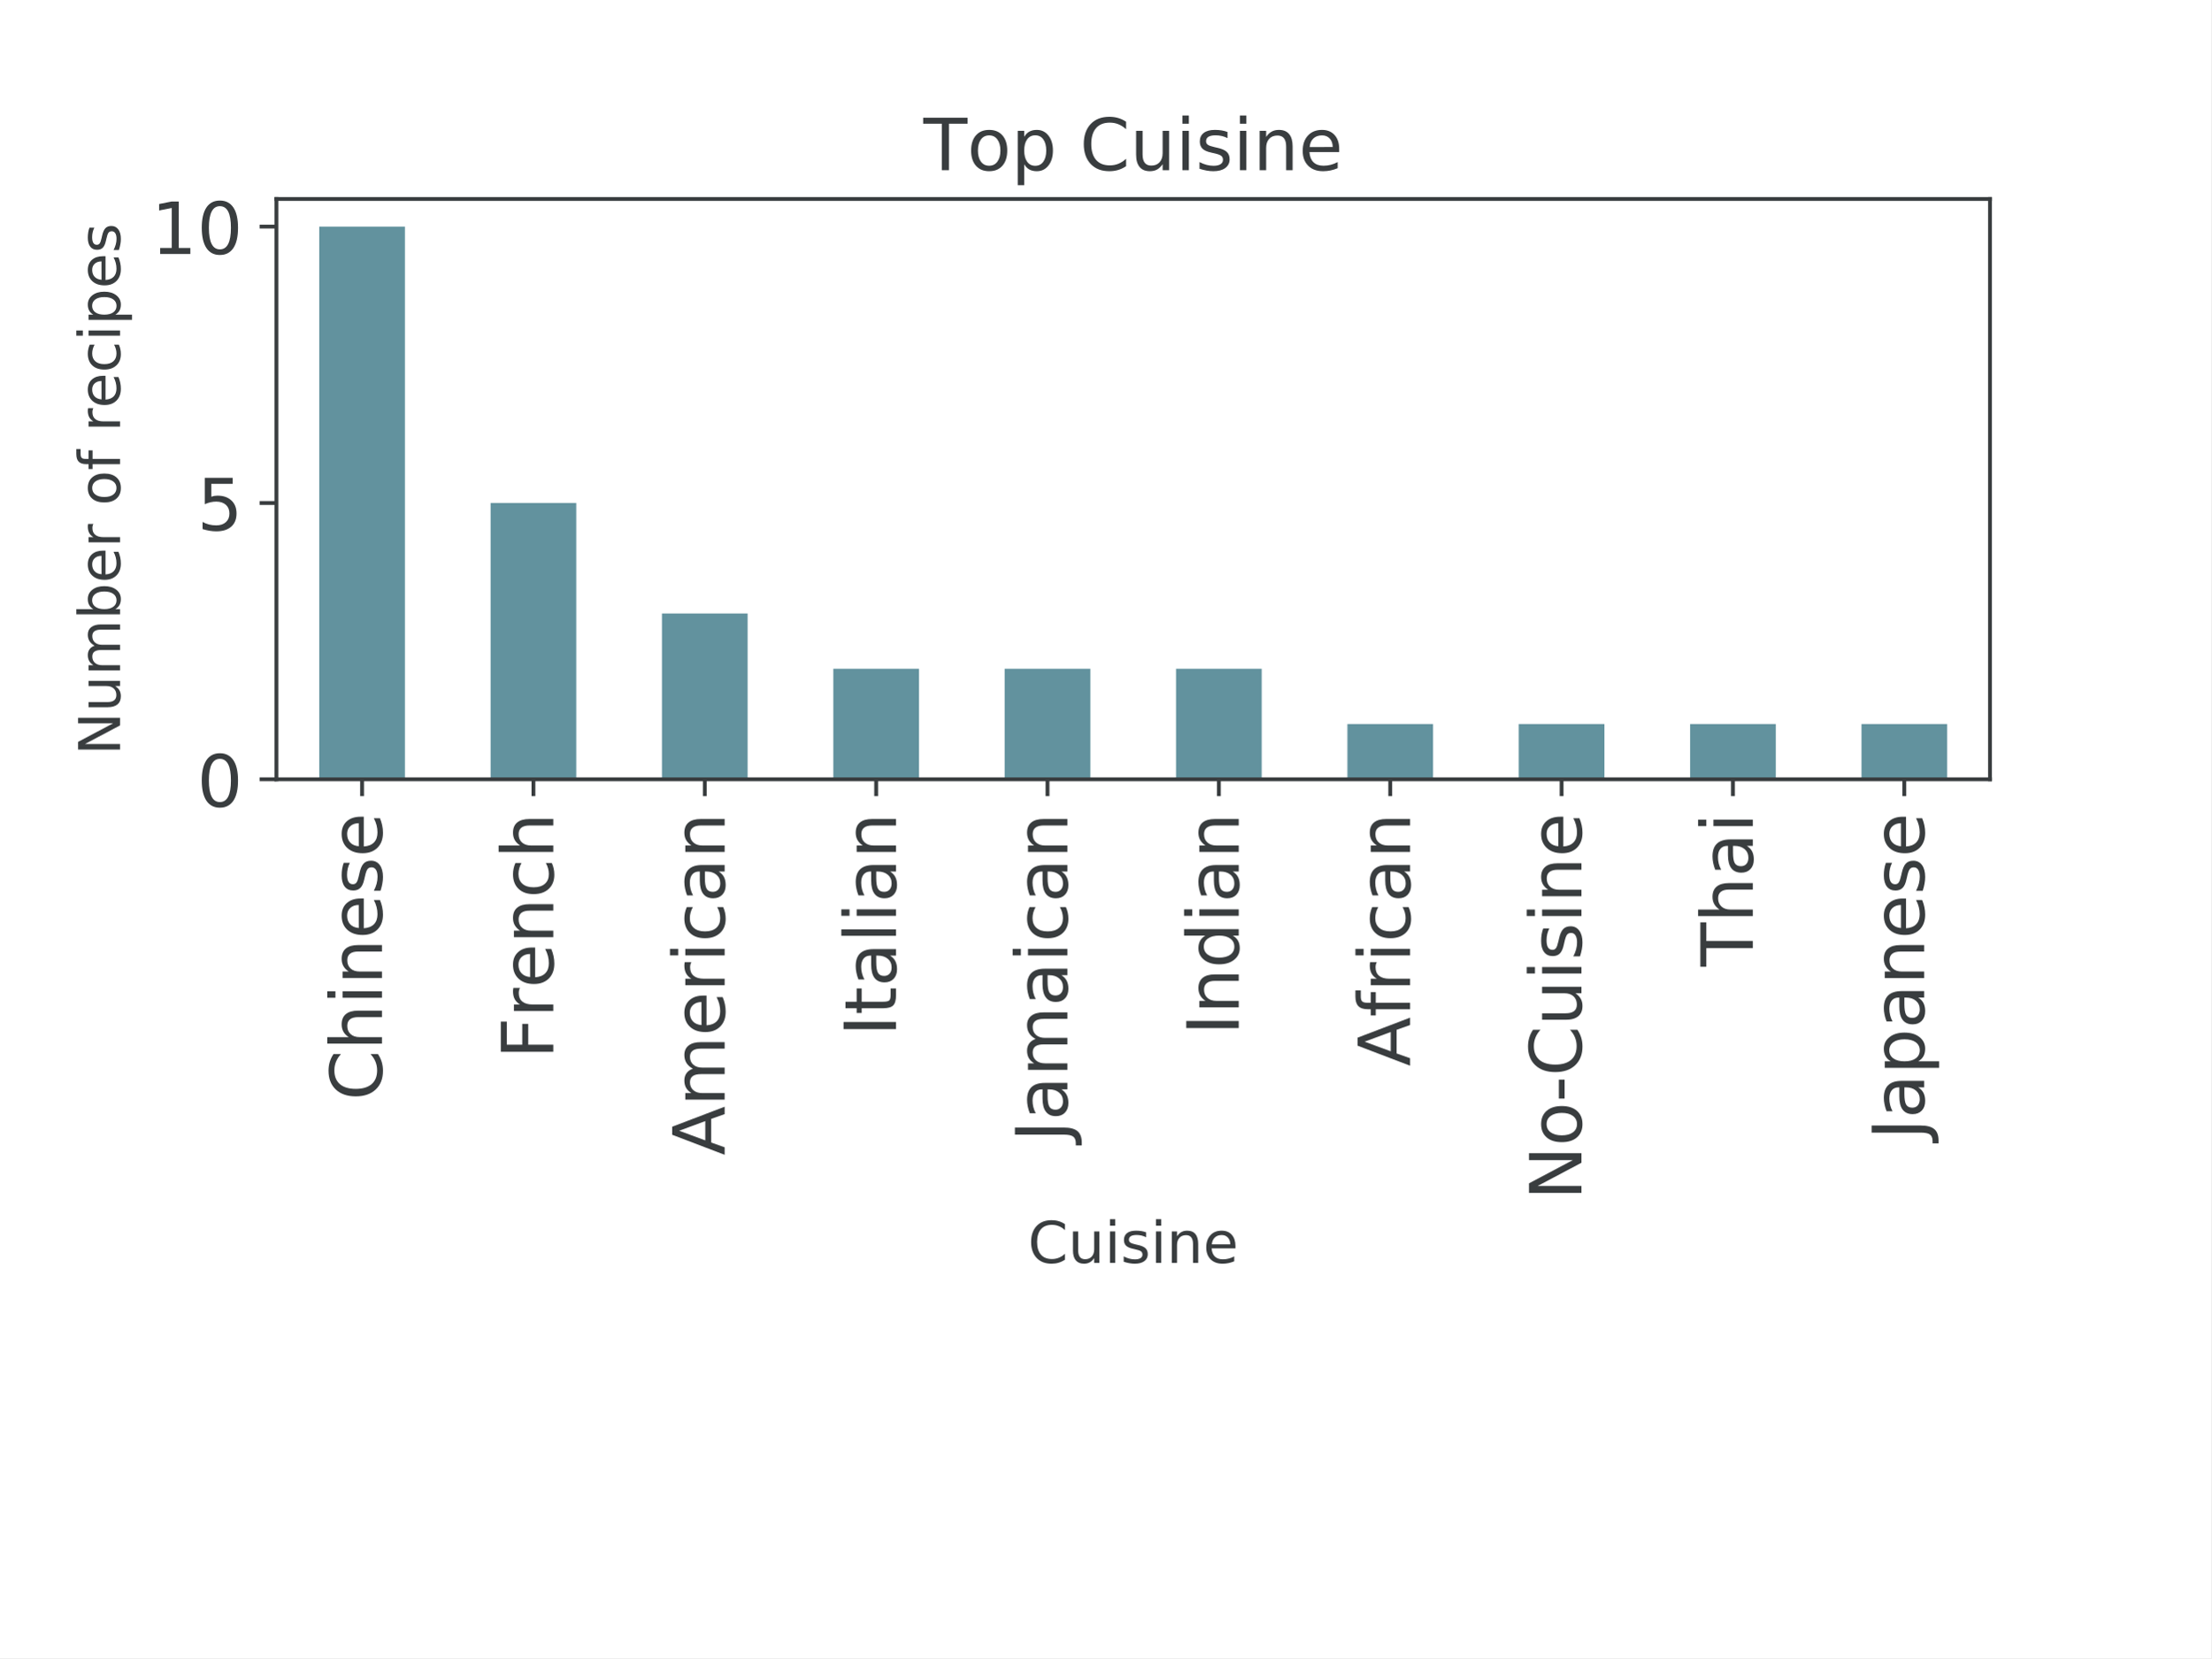
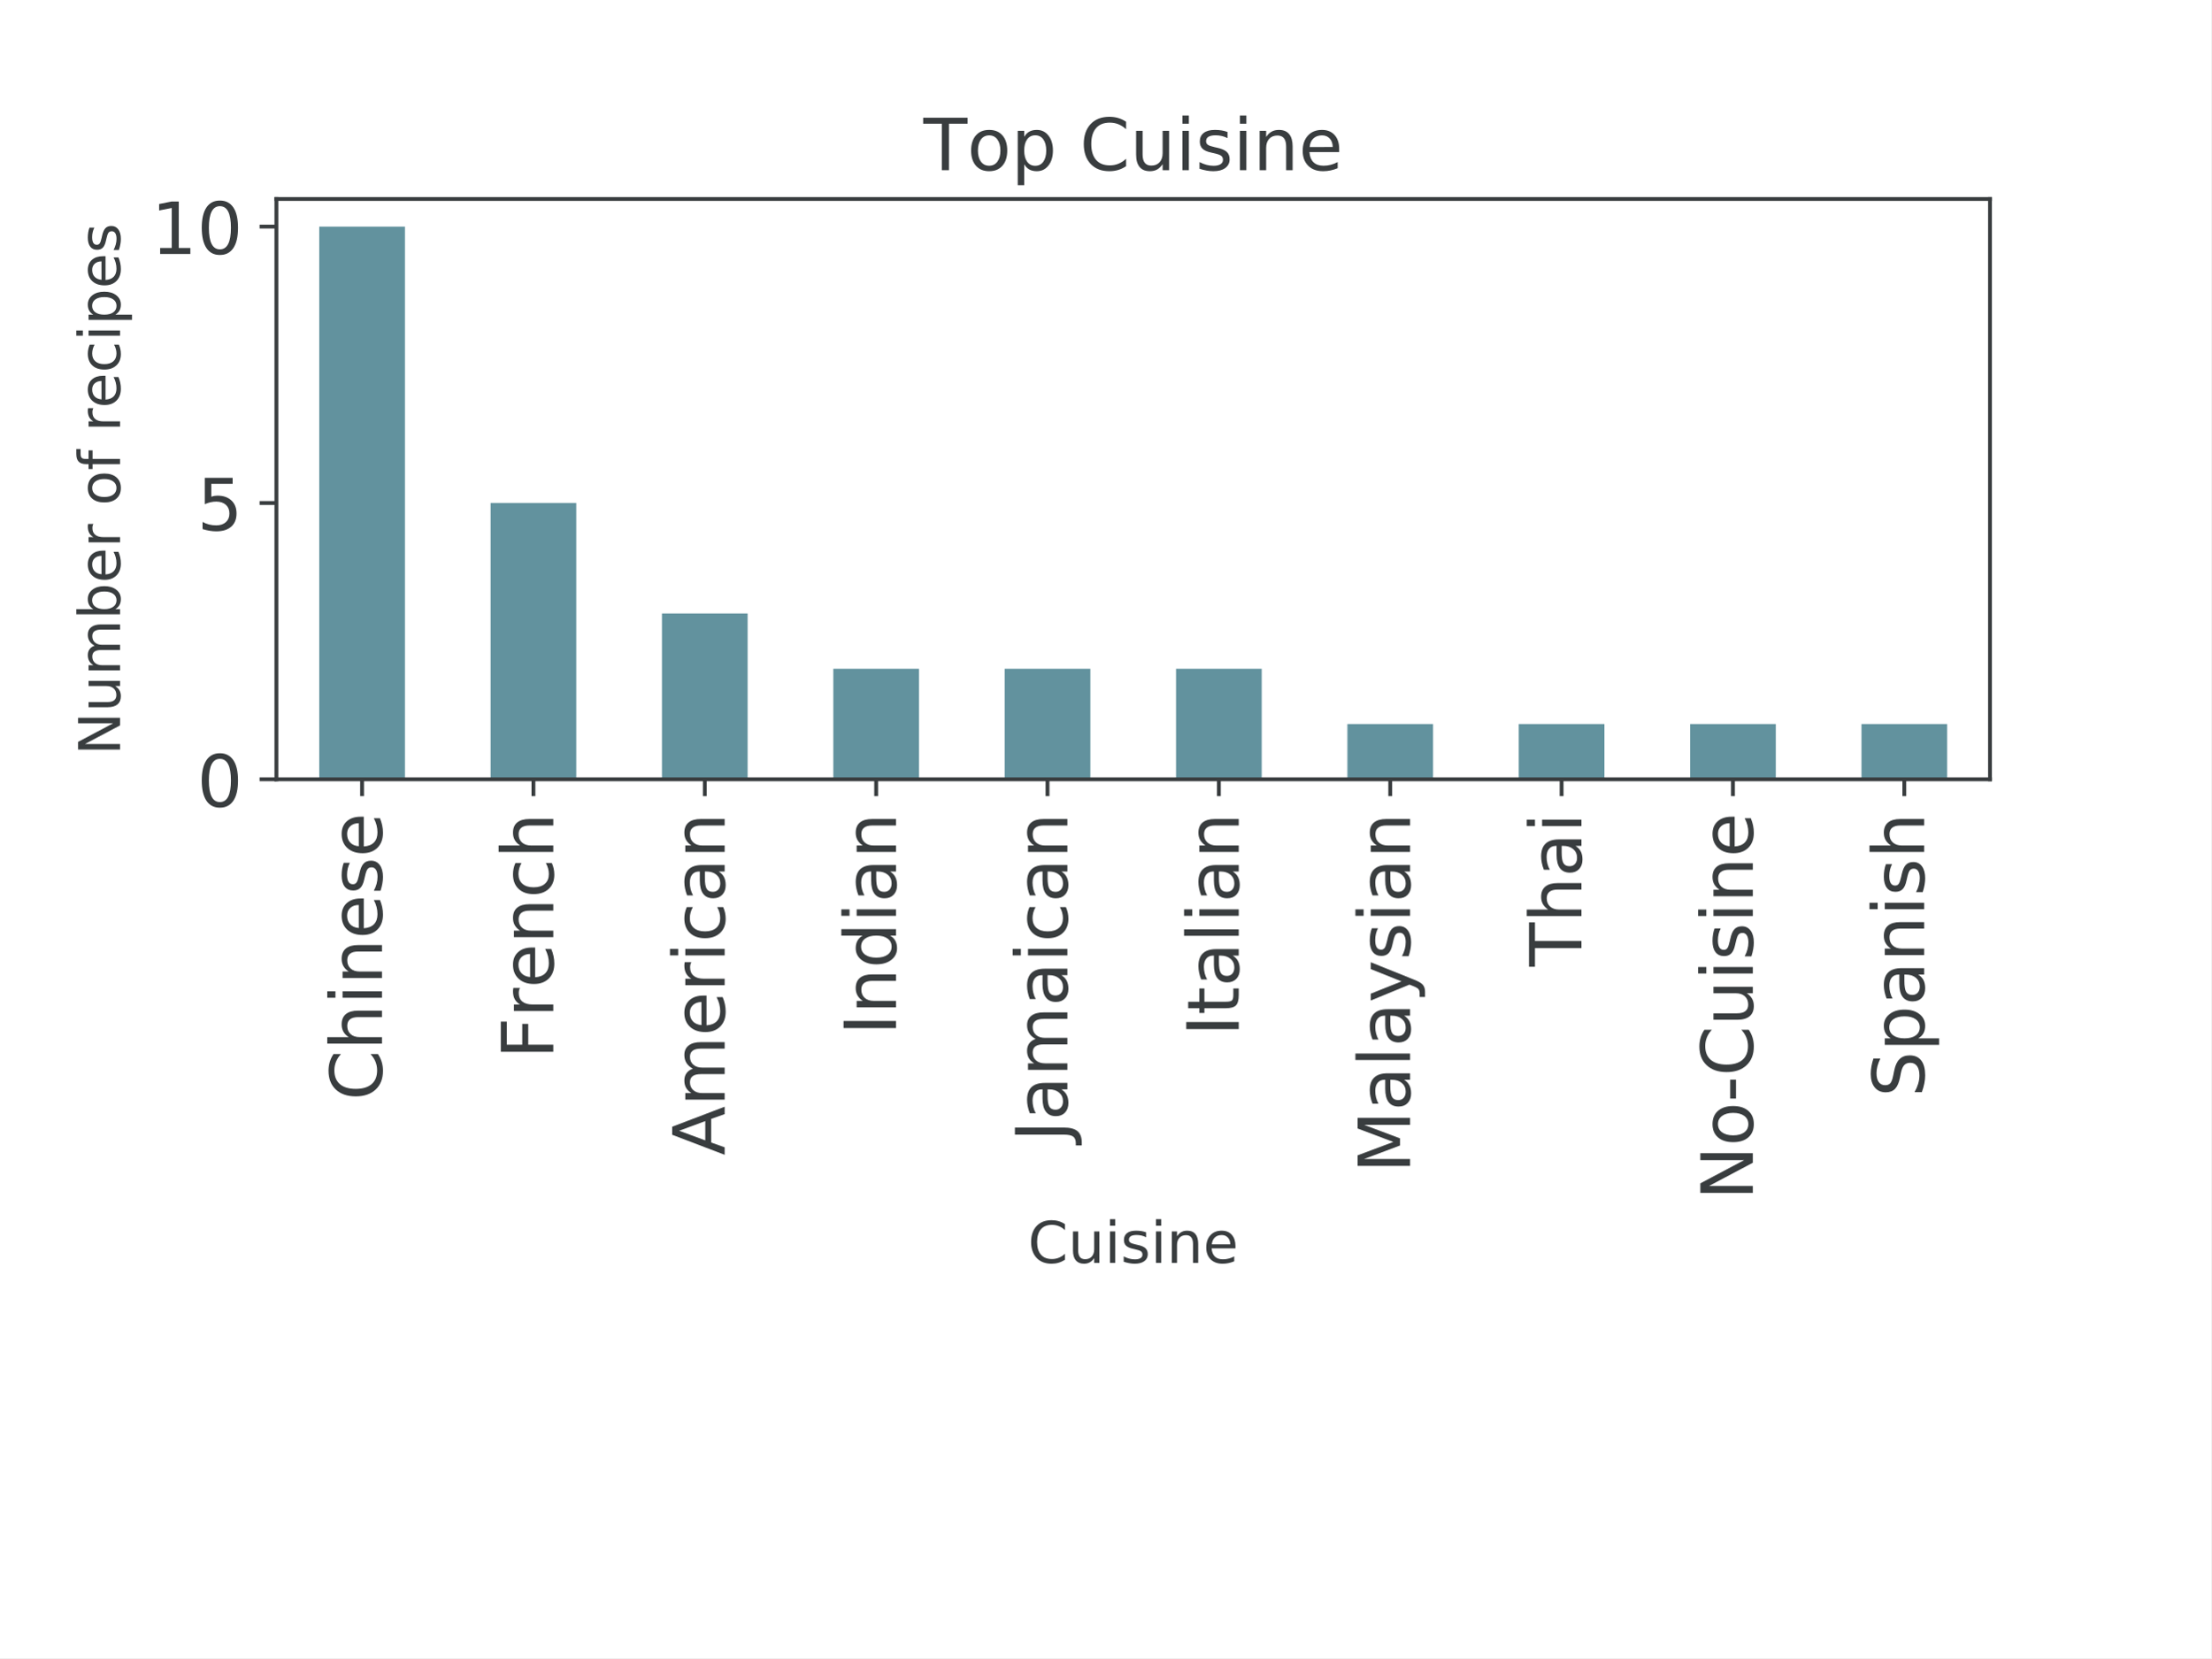
<svg xmlns="http://www.w3.org/2000/svg" xmlns:xlink="http://www.w3.org/1999/xlink" height="345.6pt" version="1.1" viewBox="0 0 460.8 345.6" width="460.8pt">
  <defs>
    <style type="text/css">
*{stroke-linecap:butt;stroke-linejoin:round;}
  </style>
  </defs>
  <g id="figure_1">
    <g id="patch_1">
      <path d="M 0 345.6  L 460.8 345.6  L 460.8 0  L 0 0  z " style="fill:#ffffff;" />
    </g>
    <g id="axes_1">
      <g id="patch_2">
        <path d="M 57.6 162.432  L 414.72 162.432  L 414.72 41.472  L 57.6 41.472  z " style="fill:#ffffff;" />
      </g>
      <g id="patch_3">
-         <path clip-path="url(#p3ab13dca3a)" d="M 66.528 162.432  L 84.384 162.432  L 84.384 47.232  L 66.528 47.232  z " style="fill:#62929e;" />
+         <path clip-path="url(#pc8b52f3200)" d="M 66.528 162.432  L 84.384 162.432  L 84.384 47.232  L 66.528 47.232  z " style="fill:#62929e;" />
      </g>
      <g id="patch_4">
-         <path clip-path="url(#p3ab13dca3a)" d="M 102.24 162.432  L 120.096 162.432  L 120.096 104.832  L 102.24 104.832  z " style="fill:#62929e;" />
+         <path clip-path="url(#pc8b52f3200)" d="M 102.24 162.432  L 120.096 162.432  L 120.096 104.832  L 102.24 104.832  z " style="fill:#62929e;" />
      </g>
      <g id="patch_5">
-         <path clip-path="url(#p3ab13dca3a)" d="M 137.952 162.432  L 155.808 162.432  L 155.808 127.872  L 137.952 127.872  z " style="fill:#62929e;" />
+         <path clip-path="url(#pc8b52f3200)" d="M 137.952 162.432  L 155.808 162.432  L 155.808 127.872  L 137.952 127.872  z " style="fill:#62929e;" />
      </g>
      <g id="patch_6">
-         <path clip-path="url(#p3ab13dca3a)" d="M 173.664 162.432  L 191.52 162.432  L 191.52 139.392  L 173.664 139.392  z " style="fill:#62929e;" />
+         <path clip-path="url(#pc8b52f3200)" d="M 173.664 162.432  L 191.52 162.432  L 191.52 139.392  L 173.664 139.392  z " style="fill:#62929e;" />
      </g>
      <g id="patch_7">
-         <path clip-path="url(#p3ab13dca3a)" d="M 209.376 162.432  L 227.232 162.432  L 227.232 139.392  L 209.376 139.392  z " style="fill:#62929e;" />
+         <path clip-path="url(#pc8b52f3200)" d="M 209.376 162.432  L 227.232 162.432  L 227.232 139.392  L 209.376 139.392  z " style="fill:#62929e;" />
      </g>
      <g id="patch_8">
-         <path clip-path="url(#p3ab13dca3a)" d="M 245.088 162.432  L 262.944 162.432  L 262.944 139.392  L 245.088 139.392  z " style="fill:#62929e;" />
+         <path clip-path="url(#pc8b52f3200)" d="M 245.088 162.432  L 262.944 162.432  L 262.944 139.392  L 245.088 139.392  z " style="fill:#62929e;" />
      </g>
      <g id="patch_9">
-         <path clip-path="url(#p3ab13dca3a)" d="M 280.8 162.432  L 298.656 162.432  L 298.656 150.912  L 280.8 150.912  z " style="fill:#62929e;" />
+         <path clip-path="url(#pc8b52f3200)" d="M 280.8 162.432  L 298.656 162.432  L 298.656 150.912  L 280.8 150.912  z " style="fill:#62929e;" />
      </g>
      <g id="patch_10">
-         <path clip-path="url(#p3ab13dca3a)" d="M 316.512 162.432  L 334.368 162.432  L 334.368 150.912  L 316.512 150.912  z " style="fill:#62929e;" />
+         <path clip-path="url(#pc8b52f3200)" d="M 316.512 162.432  L 334.368 162.432  L 334.368 150.912  L 316.512 150.912  z " style="fill:#62929e;" />
      </g>
      <g id="patch_11">
-         <path clip-path="url(#p3ab13dca3a)" d="M 352.224 162.432  L 370.08 162.432  L 370.08 150.912  L 352.224 150.912  z " style="fill:#62929e;" />
+         <path clip-path="url(#pc8b52f3200)" d="M 352.224 162.432  L 370.08 162.432  L 370.08 150.912  L 352.224 150.912  z " style="fill:#62929e;" />
      </g>
      <g id="patch_12">
-         <path clip-path="url(#p3ab13dca3a)" d="M 387.936 162.432  L 405.792 162.432  L 405.792 150.912  L 387.936 150.912  z " style="fill:#62929e;" />
+         <path clip-path="url(#pc8b52f3200)" d="M 387.936 162.432  L 405.792 162.432  L 405.792 150.912  L 387.936 150.912  z " style="fill:#62929e;" />
      </g>
      <g id="matplotlib.axis_1">
        <g id="xtick_1">
          <g id="line2d_1">
            <defs>
-               <path d="M 0 0  L 0 3.5  " id="m466af2d385" style="stroke:#393d3f;stroke-width:0.8;" />
-             </defs>
-             <g>
-               <use style="fill:#393d3f;stroke:#393d3f;stroke-width:0.8;" x="75.456" xlink:href="#m466af2d385" y="162.432" />
+               <path d="M 0 0  L 0 3.5  " id="m44e8b6ef59" style="stroke:#393d3f;stroke-width:0.8;" />
+             </defs>
+             <g>
+               <use style="fill:#393d3f;stroke:#393d3f;stroke-width:0.8;" x="75.456" xlink:href="#m44e8b6ef59" y="162.432" />
            </g>
          </g>
          <g id="text_1">
            <defs>
              <path d="M 64.406 67.281  L 64.406 56.891  Q 59.422 61.531 53.781 63.812  Q 48.141 66.109 41.797 66.109  Q 29.297 66.109 22.656 58.469  Q 16.016 50.828 16.016 36.375  Q 16.016 21.969 22.656 14.328  Q 29.297 6.688 41.797 6.688  Q 48.141 6.688 53.781 8.984  Q 59.422 11.281 64.406 15.922  L 64.406 5.609  Q 59.234 2.094 53.438 0.328  Q 47.656 -1.422 41.219 -1.422  Q 24.656 -1.422 15.125 8.703  Q 5.609 18.844 5.609 36.375  Q 5.609 53.953 15.125 64.078  Q 24.656 74.219 41.219 74.219  Q 47.75 74.219 53.531 72.484  Q 59.328 70.75 64.406 67.281  z " id="DejaVuSans-67" />
              <path d="M 54.891 33.016  L 54.891 0  L 45.906 0  L 45.906 32.719  Q 45.906 40.484 42.875 44.328  Q 39.844 48.188 33.797 48.188  Q 26.516 48.188 22.312 43.547  Q 18.109 38.922 18.109 30.906  L 18.109 0  L 9.078 0  L 9.078 75.984  L 18.109 75.984  L 18.109 46.188  Q 21.344 51.125 25.703 53.562  Q 30.078 56 35.797 56  Q 45.219 56 50.047 50.172  Q 54.891 44.344 54.891 33.016  z " id="DejaVuSans-104" />
              <path d="M 9.422 54.688  L 18.406 54.688  L 18.406 0  L 9.422 0  z M 9.422 75.984  L 18.406 75.984  L 18.406 64.594  L 9.422 64.594  z " id="DejaVuSans-105" />
              <path d="M 54.891 33.016  L 54.891 0  L 45.906 0  L 45.906 32.719  Q 45.906 40.484 42.875 44.328  Q 39.844 48.188 33.797 48.188  Q 26.516 48.188 22.312 43.547  Q 18.109 38.922 18.109 30.906  L 18.109 0  L 9.078 0  L 9.078 54.688  L 18.109 54.688  L 18.109 46.188  Q 21.344 51.125 25.703 53.562  Q 30.078 56 35.797 56  Q 45.219 56 50.047 50.172  Q 54.891 44.344 54.891 33.016  z " id="DejaVuSans-110" />
              <path d="M 56.203 29.594  L 56.203 25.203  L 14.891 25.203  Q 15.484 15.922 20.484 11.062  Q 25.484 6.203 34.422 6.203  Q 39.594 6.203 44.453 7.469  Q 49.312 8.734 54.109 11.281  L 54.109 2.781  Q 49.266 0.734 44.188 -0.344  Q 39.109 -1.422 33.891 -1.422  Q 20.797 -1.422 13.156 6.188  Q 5.516 13.812 5.516 26.812  Q 5.516 40.234 12.766 48.109  Q 20.016 56 32.328 56  Q 43.359 56 49.781 48.891  Q 56.203 41.797 56.203 29.594  z M 47.219 32.234  Q 47.125 39.594 43.094 43.984  Q 39.062 48.391 32.422 48.391  Q 24.906 48.391 20.391 44.141  Q 15.875 39.891 15.188 32.172  z " id="DejaVuSans-101" />
              <path d="M 44.281 53.078  L 44.281 44.578  Q 40.484 46.531 36.375 47.5  Q 32.281 48.484 27.875 48.484  Q 21.188 48.484 17.844 46.438  Q 14.5 44.391 14.5 40.281  Q 14.5 37.156 16.891 35.375  Q 19.281 33.594 26.516 31.984  L 29.594 31.297  Q 39.156 29.25 43.188 25.516  Q 47.219 21.781 47.219 15.094  Q 47.219 7.469 41.188 3.016  Q 35.156 -1.422 24.609 -1.422  Q 20.219 -1.422 15.453 -0.562  Q 10.688 0.297 5.422 2  L 5.422 11.281  Q 10.406 8.688 15.234 7.391  Q 20.062 6.109 24.812 6.109  Q 31.156 6.109 34.562 8.281  Q 37.984 10.453 37.984 14.406  Q 37.984 18.062 35.516 20.016  Q 33.062 21.969 24.703 23.781  L 21.578 24.516  Q 13.234 26.266 9.516 29.906  Q 5.812 33.547 5.812 39.891  Q 5.812 47.609 11.281 51.797  Q 16.75 56 26.812 56  Q 31.781 56 36.172 55.266  Q 40.578 54.547 44.281 53.078  z " id="DejaVuSans-115" />
            </defs>
            <g style="fill:#393d3f;" transform="translate(79.59506 229.3593)rotate(-90)scale(0.15 -0.15)">
              <use xlink:href="#DejaVuSans-67" />
              <use x="69.824" xlink:href="#DejaVuSans-104" />
              <use x="133.203" xlink:href="#DejaVuSans-105" />
              <use x="160.986" xlink:href="#DejaVuSans-110" />
              <use x="224.365" xlink:href="#DejaVuSans-101" />
              <use x="285.889" xlink:href="#DejaVuSans-115" />
              <use x="337.988" xlink:href="#DejaVuSans-101" />
            </g>
          </g>
        </g>
        <g id="xtick_2">
          <g id="line2d_2">
            <g>
-               <use style="fill:#393d3f;stroke:#393d3f;stroke-width:0.8;" x="111.168" xlink:href="#m466af2d385" y="162.432" />
+               <use style="fill:#393d3f;stroke:#393d3f;stroke-width:0.8;" x="111.168" xlink:href="#m44e8b6ef59" y="162.432" />
            </g>
          </g>
          <g id="text_2">
            <defs>
              <path d="M 9.812 72.906  L 51.703 72.906  L 51.703 64.594  L 19.672 64.594  L 19.672 43.109  L 48.578 43.109  L 48.578 34.812  L 19.672 34.812  L 19.672 0  L 9.812 0  z " id="DejaVuSans-70" />
              <path d="M 41.109 46.297  Q 39.594 47.172 37.812 47.578  Q 36.031 48 33.891 48  Q 26.266 48 22.188 43.047  Q 18.109 38.094 18.109 28.812  L 18.109 0  L 9.078 0  L 9.078 54.688  L 18.109 54.688  L 18.109 46.188  Q 20.953 51.172 25.484 53.578  Q 30.031 56 36.531 56  Q 37.453 56 38.578 55.875  Q 39.703 55.766 41.062 55.516  z " id="DejaVuSans-114" />
              <path d="M 48.781 52.594  L 48.781 44.188  Q 44.969 46.297 41.141 47.344  Q 37.312 48.391 33.406 48.391  Q 24.656 48.391 19.812 42.844  Q 14.984 37.312 14.984 27.297  Q 14.984 17.281 19.812 11.734  Q 24.656 6.203 33.406 6.203  Q 37.312 6.203 41.141 7.25  Q 44.969 8.297 48.781 10.406  L 48.781 2.094  Q 45.016 0.344 40.984 -0.531  Q 36.969 -1.422 32.422 -1.422  Q 20.062 -1.422 12.781 6.344  Q 5.516 14.109 5.516 27.297  Q 5.516 40.672 12.859 48.328  Q 20.219 56 33.016 56  Q 37.156 56 41.109 55.141  Q 45.062 54.297 48.781 52.594  z " id="DejaVuSans-99" />
            </defs>
            <g style="fill:#393d3f;" transform="translate(115.3071 220.6945)rotate(-90)scale(0.15 -0.15)">
              <use xlink:href="#DejaVuSans-70" />
              <use x="57.41" xlink:href="#DejaVuSans-114" />
              <use x="98.492" xlink:href="#DejaVuSans-101" />
              <use x="160.016" xlink:href="#DejaVuSans-110" />
              <use x="223.395" xlink:href="#DejaVuSans-99" />
              <use x="278.375" xlink:href="#DejaVuSans-104" />
            </g>
          </g>
        </g>
        <g id="xtick_3">
          <g id="line2d_3">
            <g>
-               <use style="fill:#393d3f;stroke:#393d3f;stroke-width:0.8;" x="146.88" xlink:href="#m466af2d385" y="162.432" />
+               <use style="fill:#393d3f;stroke:#393d3f;stroke-width:0.8;" x="146.88" xlink:href="#m44e8b6ef59" y="162.432" />
            </g>
          </g>
          <g id="text_3">
            <defs>
              <path d="M 34.188 63.188  L 20.797 26.906  L 47.609 26.906  z M 28.609 72.906  L 39.797 72.906  L 67.578 0  L 57.328 0  L 50.688 18.703  L 17.828 18.703  L 11.188 0  L 0.781 0  z " id="DejaVuSans-65" />
              <path d="M 52 44.188  Q 55.375 50.25 60.062 53.125  Q 64.75 56 71.094 56  Q 79.641 56 84.281 50.016  Q 88.922 44.047 88.922 33.016  L 88.922 0  L 79.891 0  L 79.891 32.719  Q 79.891 40.578 77.094 44.375  Q 74.312 48.188 68.609 48.188  Q 61.625 48.188 57.562 43.547  Q 53.516 38.922 53.516 30.906  L 53.516 0  L 44.484 0  L 44.484 32.719  Q 44.484 40.625 41.703 44.406  Q 38.922 48.188 33.109 48.188  Q 26.219 48.188 22.156 43.531  Q 18.109 38.875 18.109 30.906  L 18.109 0  L 9.078 0  L 9.078 54.688  L 18.109 54.688  L 18.109 46.188  Q 21.188 51.219 25.484 53.609  Q 29.781 56 35.688 56  Q 41.656 56 45.828 52.969  Q 50 49.953 52 44.188  z " id="DejaVuSans-109" />
              <path d="M 34.281 27.484  Q 23.391 27.484 19.188 25  Q 14.984 22.516 14.984 16.5  Q 14.984 11.719 18.141 8.906  Q 21.297 6.109 26.703 6.109  Q 34.188 6.109 38.703 11.406  Q 43.219 16.703 43.219 25.484  L 43.219 27.484  z M 52.203 31.203  L 52.203 0  L 43.219 0  L 43.219 8.297  Q 40.141 3.328 35.547 0.953  Q 30.953 -1.422 24.312 -1.422  Q 15.922 -1.422 10.953 3.297  Q 6 8.016 6 15.922  Q 6 25.141 12.172 29.828  Q 18.359 34.516 30.609 34.516  L 43.219 34.516  L 43.219 35.406  Q 43.219 41.609 39.141 45  Q 35.062 48.391 27.688 48.391  Q 23 48.391 18.547 47.266  Q 14.109 46.141 10.016 43.891  L 10.016 52.203  Q 14.938 54.109 19.578 55.047  Q 24.219 56 28.609 56  Q 40.484 56 46.344 49.844  Q 52.203 43.703 52.203 31.203  z " id="DejaVuSans-97" />
            </defs>
            <g style="fill:#393d3f;" transform="translate(151.0191 240.8133)rotate(-90)scale(0.15 -0.15)">
              <use xlink:href="#DejaVuSans-65" />
              <use x="68.408" xlink:href="#DejaVuSans-109" />
              <use x="165.82" xlink:href="#DejaVuSans-101" />
              <use x="227.344" xlink:href="#DejaVuSans-114" />
              <use x="268.457" xlink:href="#DejaVuSans-105" />
              <use x="296.24" xlink:href="#DejaVuSans-99" />
              <use x="351.221" xlink:href="#DejaVuSans-97" />
              <use x="412.5" xlink:href="#DejaVuSans-110" />
            </g>
          </g>
        </g>
        <g id="xtick_4">
          <g id="line2d_4">
            <g>
-               <use style="fill:#393d3f;stroke:#393d3f;stroke-width:0.8;" x="182.592" xlink:href="#m466af2d385" y="162.432" />
+               <use style="fill:#393d3f;stroke:#393d3f;stroke-width:0.8;" x="182.592" xlink:href="#m44e8b6ef59" y="162.432" />
            </g>
          </g>
          <g id="text_4">
            <defs>
              <path d="M 9.812 72.906  L 19.672 72.906  L 19.672 0  L 9.812 0  z " id="DejaVuSans-73" />
-               <path d="M 18.312 70.219  L 18.312 54.688  L 36.812 54.688  L 36.812 47.703  L 18.312 47.703  L 18.312 18.016  Q 18.312 11.328 20.141 9.422  Q 21.969 7.516 27.594 7.516  L 36.812 7.516  L 36.812 0  L 27.594 0  Q 17.188 0 13.234 3.875  Q 9.281 7.766 9.281 18.016  L 9.281 47.703  L 2.688 47.703  L 2.688 54.688  L 9.281 54.688  L 9.281 70.219  z " id="DejaVuSans-116" />
-               <path d="M 9.422 75.984  L 18.406 75.984  L 18.406 0  L 9.422 0  z " id="DejaVuSans-108" />
-             </defs>
-             <g style="fill:#393d3f;" transform="translate(186.7311 215.9625)rotate(-90)scale(0.15 -0.15)">
+               <path d="M 45.406 46.391  L 45.406 75.984  L 54.391 75.984  L 54.391 0  L 45.406 0  L 45.406 8.203  Q 42.578 3.328 38.25 0.953  Q 33.938 -1.422 27.875 -1.422  Q 17.969 -1.422 11.734 6.484  Q 5.516 14.406 5.516 27.297  Q 5.516 40.188 11.734 48.094  Q 17.969 56 27.875 56  Q 33.938 56 38.25 53.625  Q 42.578 51.266 45.406 46.391  z M 14.797 27.297  Q 14.797 17.391 18.875 11.75  Q 22.953 6.109 30.078 6.109  Q 37.203 6.109 41.297 11.75  Q 45.406 17.391 45.406 27.297  Q 45.406 37.203 41.297 42.844  Q 37.203 48.484 30.078 48.484  Q 22.953 48.484 18.875 42.844  Q 14.797 37.203 14.797 27.297  z " id="DejaVuSans-100" />
+             </defs>
+             <g style="fill:#393d3f;" transform="translate(186.7311 215.7515)rotate(-90)scale(0.15 -0.15)">
              <use xlink:href="#DejaVuSans-73" />
-               <use x="29.492" xlink:href="#DejaVuSans-116" />
-               <use x="68.701" xlink:href="#DejaVuSans-97" />
-               <use x="129.98" xlink:href="#DejaVuSans-108" />
-               <use x="157.764" xlink:href="#DejaVuSans-105" />
-               <use x="185.547" xlink:href="#DejaVuSans-97" />
-               <use x="246.826" xlink:href="#DejaVuSans-110" />
+               <use x="29.492" xlink:href="#DejaVuSans-110" />
+               <use x="92.871" xlink:href="#DejaVuSans-100" />
+               <use x="156.348" xlink:href="#DejaVuSans-105" />
+               <use x="184.131" xlink:href="#DejaVuSans-97" />
+               <use x="245.41" xlink:href="#DejaVuSans-110" />
            </g>
          </g>
        </g>
        <g id="xtick_5">
          <g id="line2d_5">
            <g>
-               <use style="fill:#393d3f;stroke:#393d3f;stroke-width:0.8;" x="218.304" xlink:href="#m466af2d385" y="162.432" />
+               <use style="fill:#393d3f;stroke:#393d3f;stroke-width:0.8;" x="218.304" xlink:href="#m44e8b6ef59" y="162.432" />
            </g>
          </g>
          <g id="text_5">
            <defs>
              <path d="M 9.812 72.906  L 19.672 72.906  L 19.672 5.078  Q 19.672 -8.109 14.672 -14.062  Q 9.672 -20.016 -1.422 -20.016  L -5.172 -20.016  L -5.172 -11.719  L -2.094 -11.719  Q 4.438 -11.719 7.125 -8.047  Q 9.812 -4.391 9.812 5.078  z " id="DejaVuSans-74" />
            </defs>
            <g style="fill:#393d3f;" transform="translate(222.4431 237.9656)rotate(-90)scale(0.15 -0.15)">
              <use xlink:href="#DejaVuSans-74" />
              <use x="29.492" xlink:href="#DejaVuSans-97" />
              <use x="90.771" xlink:href="#DejaVuSans-109" />
              <use x="188.184" xlink:href="#DejaVuSans-97" />
              <use x="249.463" xlink:href="#DejaVuSans-105" />
              <use x="277.246" xlink:href="#DejaVuSans-99" />
              <use x="332.227" xlink:href="#DejaVuSans-97" />
              <use x="393.506" xlink:href="#DejaVuSans-110" />
            </g>
          </g>
        </g>
        <g id="xtick_6">
          <g id="line2d_6">
            <g>
-               <use style="fill:#393d3f;stroke:#393d3f;stroke-width:0.8;" x="254.016" xlink:href="#m466af2d385" y="162.432" />
+               <use style="fill:#393d3f;stroke:#393d3f;stroke-width:0.8;" x="254.016" xlink:href="#m44e8b6ef59" y="162.432" />
            </g>
          </g>
          <g id="text_6">
            <defs>
-               <path d="M 45.406 46.391  L 45.406 75.984  L 54.391 75.984  L 54.391 0  L 45.406 0  L 45.406 8.203  Q 42.578 3.328 38.25 0.953  Q 33.938 -1.422 27.875 -1.422  Q 17.969 -1.422 11.734 6.484  Q 5.516 14.406 5.516 27.297  Q 5.516 40.188 11.734 48.094  Q 17.969 56 27.875 56  Q 33.938 56 38.25 53.625  Q 42.578 51.266 45.406 46.391  z M 14.797 27.297  Q 14.797 17.391 18.875 11.75  Q 22.953 6.109 30.078 6.109  Q 37.203 6.109 41.297 11.75  Q 45.406 17.391 45.406 27.297  Q 45.406 37.203 41.297 42.844  Q 37.203 48.484 30.078 48.484  Q 22.953 48.484 18.875 42.844  Q 14.797 37.203 14.797 27.297  z " id="DejaVuSans-100" />
-             </defs>
-             <g style="fill:#393d3f;" transform="translate(258.1551 215.7515)rotate(-90)scale(0.15 -0.15)">
+               <path d="M 18.312 70.219  L 18.312 54.688  L 36.812 54.688  L 36.812 47.703  L 18.312 47.703  L 18.312 18.016  Q 18.312 11.328 20.141 9.422  Q 21.969 7.516 27.594 7.516  L 36.812 7.516  L 36.812 0  L 27.594 0  Q 17.188 0 13.234 3.875  Q 9.281 7.766 9.281 18.016  L 9.281 47.703  L 2.688 47.703  L 2.688 54.688  L 9.281 54.688  L 9.281 70.219  z " id="DejaVuSans-116" />
+               <path d="M 9.422 75.984  L 18.406 75.984  L 18.406 0  L 9.422 0  z " id="DejaVuSans-108" />
+             </defs>
+             <g style="fill:#393d3f;" transform="translate(258.1551 215.9625)rotate(-90)scale(0.15 -0.15)">
              <use xlink:href="#DejaVuSans-73" />
-               <use x="29.492" xlink:href="#DejaVuSans-110" />
-               <use x="92.871" xlink:href="#DejaVuSans-100" />
-               <use x="156.348" xlink:href="#DejaVuSans-105" />
-               <use x="184.131" xlink:href="#DejaVuSans-97" />
-               <use x="245.41" xlink:href="#DejaVuSans-110" />
+               <use x="29.492" xlink:href="#DejaVuSans-116" />
+               <use x="68.701" xlink:href="#DejaVuSans-97" />
+               <use x="129.98" xlink:href="#DejaVuSans-108" />
+               <use x="157.764" xlink:href="#DejaVuSans-105" />
+               <use x="185.547" xlink:href="#DejaVuSans-97" />
+               <use x="246.826" xlink:href="#DejaVuSans-110" />
            </g>
          </g>
        </g>
        <g id="xtick_7">
          <g id="line2d_7">
            <g>
-               <use style="fill:#393d3f;stroke:#393d3f;stroke-width:0.8;" x="289.728" xlink:href="#m466af2d385" y="162.432" />
+               <use style="fill:#393d3f;stroke:#393d3f;stroke-width:0.8;" x="289.728" xlink:href="#m44e8b6ef59" y="162.432" />
            </g>
          </g>
          <g id="text_7">
            <defs>
-               <path d="M 37.109 75.984  L 37.109 68.5  L 28.516 68.5  Q 23.688 68.5 21.797 66.547  Q 19.922 64.594 19.922 59.516  L 19.922 54.688  L 34.719 54.688  L 34.719 47.703  L 19.922 47.703  L 19.922 0  L 10.891 0  L 10.891 47.703  L 2.297 47.703  L 2.297 54.688  L 10.891 54.688  L 10.891 58.5  Q 10.891 67.625 15.141 71.797  Q 19.391 75.984 28.609 75.984  z " id="DejaVuSans-102" />
-             </defs>
-             <g style="fill:#393d3f;" transform="translate(293.8671 222.2461)rotate(-90)scale(0.15 -0.15)">
-               <use xlink:href="#DejaVuSans-65" />
-               <use x="68.361" xlink:href="#DejaVuSans-102" />
-               <use x="103.566" xlink:href="#DejaVuSans-114" />
-               <use x="144.68" xlink:href="#DejaVuSans-105" />
-               <use x="172.463" xlink:href="#DejaVuSans-99" />
-               <use x="227.443" xlink:href="#DejaVuSans-97" />
-               <use x="288.723" xlink:href="#DejaVuSans-110" />
+               <path d="M 9.812 72.906  L 24.516 72.906  L 43.109 23.297  L 61.812 72.906  L 76.516 72.906  L 76.516 0  L 66.891 0  L 66.891 64.016  L 48.094 14.016  L 38.188 14.016  L 19.391 64.016  L 19.391 0  L 9.812 0  z " id="DejaVuSans-77" />
+               <path d="M 32.172 -5.078  Q 28.375 -14.844 24.75 -17.812  Q 21.141 -20.797 15.094 -20.797  L 7.906 -20.797  L 7.906 -13.281  L 13.188 -13.281  Q 16.891 -13.281 18.938 -11.516  Q 21 -9.766 23.484 -3.219  L 25.094 0.875  L 2.984 54.688  L 12.5 54.688  L 29.594 11.922  L 46.688 54.688  L 56.203 54.688  z " id="DejaVuSans-121" />
+             </defs>
+             <g style="fill:#393d3f;" transform="translate(293.8671 244.4836)rotate(-90)scale(0.15 -0.15)">
+               <use xlink:href="#DejaVuSans-77" />
+               <use x="86.279" xlink:href="#DejaVuSans-97" />
+               <use x="147.559" xlink:href="#DejaVuSans-108" />
+               <use x="175.342" xlink:href="#DejaVuSans-97" />
+               <use x="236.621" xlink:href="#DejaVuSans-121" />
+               <use x="295.801" xlink:href="#DejaVuSans-115" />
+               <use x="347.9" xlink:href="#DejaVuSans-105" />
+               <use x="375.684" xlink:href="#DejaVuSans-97" />
+               <use x="436.963" xlink:href="#DejaVuSans-110" />
            </g>
          </g>
        </g>
        <g id="xtick_8">
          <g id="line2d_8">
            <g>
-               <use style="fill:#393d3f;stroke:#393d3f;stroke-width:0.8;" x="325.44" xlink:href="#m466af2d385" y="162.432" />
+               <use style="fill:#393d3f;stroke:#393d3f;stroke-width:0.8;" x="325.44" xlink:href="#m44e8b6ef59" y="162.432" />
            </g>
          </g>
          <g id="text_8">
+             <defs>
+               <path d="M -0.297 72.906  L 61.375 72.906  L 61.375 64.594  L 35.5 64.594  L 35.5 0  L 25.594 0  L 25.594 64.594  L -0.297 64.594  z " id="DejaVuSans-84" />
+             </defs>
+             <g style="fill:#393d3f;" transform="translate(329.5791 201.4593)rotate(-90)scale(0.15 -0.15)">
+               <use xlink:href="#DejaVuSans-84" />
+               <use x="61.084" xlink:href="#DejaVuSans-104" />
+               <use x="124.463" xlink:href="#DejaVuSans-97" />
+               <use x="185.742" xlink:href="#DejaVuSans-105" />
+             </g>
+           </g>
+         </g>
+         <g id="xtick_9">
+           <g id="line2d_9">
+             <g>
+               <use style="fill:#393d3f;stroke:#393d3f;stroke-width:0.8;" x="361.152" xlink:href="#m44e8b6ef59" y="162.432" />
+             </g>
+           </g>
+           <g id="text_9">
            <defs>
              <path d="M 9.812 72.906  L 23.094 72.906  L 55.422 11.922  L 55.422 72.906  L 64.984 72.906  L 64.984 0  L 51.703 0  L 19.391 60.984  L 19.391 0  L 9.812 0  z " id="DejaVuSans-78" />
              <path d="M 30.609 48.391  Q 23.391 48.391 19.188 42.75  Q 14.984 37.109 14.984 27.297  Q 14.984 17.484 19.156 11.844  Q 23.344 6.203 30.609 6.203  Q 37.797 6.203 41.984 11.859  Q 46.188 17.531 46.188 27.297  Q 46.188 37.016 41.984 42.703  Q 37.797 48.391 30.609 48.391  z M 30.609 56  Q 42.328 56 49.016 48.375  Q 55.719 40.766 55.719 27.297  Q 55.719 13.875 49.016 6.219  Q 42.328 -1.422 30.609 -1.422  Q 18.844 -1.422 12.172 6.219  Q 5.516 13.875 5.516 27.297  Q 5.516 40.766 12.172 48.375  Q 18.844 56 30.609 56  z " id="DejaVuSans-111" />
              <path d="M 4.891 31.391  L 31.203 31.391  L 31.203 23.391  L 4.891 23.391  z " id="DejaVuSans-45" />
              <path d="M 8.5 21.578  L 8.5 54.688  L 17.484 54.688  L 17.484 21.922  Q 17.484 14.156 20.5 10.266  Q 23.531 6.391 29.594 6.391  Q 36.859 6.391 41.078 11.031  Q 45.312 15.672 45.312 23.688  L 45.312 54.688  L 54.297 54.688  L 54.297 0  L 45.312 0  L 45.312 8.406  Q 42.047 3.422 37.719 1  Q 33.406 -1.422 27.688 -1.422  Q 18.266 -1.422 13.375 4.438  Q 8.5 10.297 8.5 21.578  z M 31.109 56  z " id="DejaVuSans-117" />
            </defs>
-             <g style="fill:#393d3f;" transform="translate(329.5791 250.1109)rotate(-90)scale(0.15 -0.15)">
+             <g style="fill:#393d3f;" transform="translate(365.2911 250.1109)rotate(-90)scale(0.15 -0.15)">
              <use xlink:href="#DejaVuSans-78" />
              <use x="74.805" xlink:href="#DejaVuSans-111" />
              <use x="136.002" xlink:href="#DejaVuSans-45" />
              <use x="172.086" xlink:href="#DejaVuSans-67" />
              <use x="241.91" xlink:href="#DejaVuSans-117" />
              <use x="305.289" xlink:href="#DejaVuSans-105" />
              <use x="333.072" xlink:href="#DejaVuSans-115" />
              <use x="385.172" xlink:href="#DejaVuSans-105" />
              <use x="412.955" xlink:href="#DejaVuSans-110" />
              <use x="476.334" xlink:href="#DejaVuSans-101" />
            </g>
          </g>
        </g>
-         <g id="xtick_9">
-           <g id="line2d_9">
-             <g>
-               <use style="fill:#393d3f;stroke:#393d3f;stroke-width:0.8;" x="361.152" xlink:href="#m466af2d385" y="162.432" />
-             </g>
-           </g>
-           <g id="text_9">
-             <defs>
-               <path d="M -0.297 72.906  L 61.375 72.906  L 61.375 64.594  L 35.5 64.594  L 35.5 0  L 25.594 0  L 25.594 64.594  L -0.297 64.594  z " id="DejaVuSans-84" />
-             </defs>
-             <g style="fill:#393d3f;" transform="translate(365.2911 201.4593)rotate(-90)scale(0.15 -0.15)">
-               <use xlink:href="#DejaVuSans-84" />
-               <use x="61.084" xlink:href="#DejaVuSans-104" />
-               <use x="124.463" xlink:href="#DejaVuSans-97" />
-               <use x="185.742" xlink:href="#DejaVuSans-105" />
-             </g>
-           </g>
-         </g>
        <g id="xtick_10">
          <g id="line2d_10">
            <g>
-               <use style="fill:#393d3f;stroke:#393d3f;stroke-width:0.8;" x="396.864" xlink:href="#m466af2d385" y="162.432" />
+               <use style="fill:#393d3f;stroke:#393d3f;stroke-width:0.8;" x="396.864" xlink:href="#m44e8b6ef59" y="162.432" />
            </g>
          </g>
          <g id="text_10">
            <defs>
+               <path d="M 53.516 70.516  L 53.516 60.891  Q 47.906 63.578 42.922 64.891  Q 37.938 66.219 33.297 66.219  Q 25.25 66.219 20.875 63.094  Q 16.5 59.969 16.5 54.203  Q 16.5 49.359 19.406 46.891  Q 22.312 44.438 30.422 42.922  L 36.375 41.703  Q 47.406 39.594 52.656 34.297  Q 57.906 29 57.906 20.125  Q 57.906 9.516 50.797 4.047  Q 43.703 -1.422 29.984 -1.422  Q 24.812 -1.422 18.969 -0.25  Q 13.141 0.922 6.891 3.219  L 6.891 13.375  Q 12.891 10.016 18.656 8.297  Q 24.422 6.594 29.984 6.594  Q 38.422 6.594 43.016 9.906  Q 47.609 13.234 47.609 19.391  Q 47.609 24.75 44.312 27.781  Q 41.016 30.812 33.5 32.328  L 27.484 33.5  Q 16.453 35.688 11.516 40.375  Q 6.594 45.062 6.594 53.422  Q 6.594 63.094 13.406 68.656  Q 20.219 74.219 32.172 74.219  Q 37.312 74.219 42.625 73.281  Q 47.953 72.359 53.516 70.516  z " id="DejaVuSans-83" />
              <path d="M 18.109 8.203  L 18.109 -20.797  L 9.078 -20.797  L 9.078 54.688  L 18.109 54.688  L 18.109 46.391  Q 20.953 51.266 25.266 53.625  Q 29.594 56 35.594 56  Q 45.562 56 51.781 48.094  Q 58.016 40.188 58.016 27.297  Q 58.016 14.406 51.781 6.484  Q 45.562 -1.422 35.594 -1.422  Q 29.594 -1.422 25.266 0.953  Q 20.953 3.328 18.109 8.203  z M 48.688 27.297  Q 48.688 37.203 44.609 42.844  Q 40.531 48.484 33.406 48.484  Q 26.266 48.484 22.188 42.844  Q 18.109 37.203 18.109 27.297  Q 18.109 17.391 22.188 11.75  Q 26.266 6.109 33.406 6.109  Q 40.531 6.109 44.609 11.75  Q 48.688 17.391 48.688 27.297  z " id="DejaVuSans-112" />
            </defs>
-             <g style="fill:#393d3f;" transform="translate(401.0031 237.5437)rotate(-90)scale(0.15 -0.15)">
-               <use xlink:href="#DejaVuSans-74" />
-               <use x="29.492" xlink:href="#DejaVuSans-97" />
-               <use x="90.771" xlink:href="#DejaVuSans-112" />
-               <use x="154.248" xlink:href="#DejaVuSans-97" />
-               <use x="215.527" xlink:href="#DejaVuSans-110" />
-               <use x="278.906" xlink:href="#DejaVuSans-101" />
-               <use x="340.43" xlink:href="#DejaVuSans-115" />
-               <use x="392.529" xlink:href="#DejaVuSans-101" />
+             <g style="fill:#393d3f;" transform="translate(401.0031 228.6633)rotate(-90)scale(0.15 -0.15)">
+               <use xlink:href="#DejaVuSans-83" />
+               <use x="63.477" xlink:href="#DejaVuSans-112" />
+               <use x="126.953" xlink:href="#DejaVuSans-97" />
+               <use x="188.232" xlink:href="#DejaVuSans-110" />
+               <use x="251.611" xlink:href="#DejaVuSans-105" />
+               <use x="279.395" xlink:href="#DejaVuSans-115" />
+               <use x="331.494" xlink:href="#DejaVuSans-104" />
            </g>
          </g>
        </g>
        <g id="text_11">
          <g style="fill:#393d3f;" transform="translate(214.2141 263.229)scale(0.12 -0.12)">
            <use xlink:href="#DejaVuSans-67" />
            <use x="69.824" xlink:href="#DejaVuSans-117" />
            <use x="133.203" xlink:href="#DejaVuSans-105" />
            <use x="160.986" xlink:href="#DejaVuSans-115" />
            <use x="213.086" xlink:href="#DejaVuSans-105" />
            <use x="240.869" xlink:href="#DejaVuSans-110" />
            <use x="304.248" xlink:href="#DejaVuSans-101" />
          </g>
        </g>
      </g>
      <g id="matplotlib.axis_2">
        <g id="ytick_1">
          <g id="line2d_11">
            <defs>
-               <path d="M 0 0  L -3.5 0  " id="m01fb723086" style="stroke:#393d3f;stroke-width:0.8;" />
-             </defs>
-             <g>
-               <use style="fill:#393d3f;stroke:#393d3f;stroke-width:0.8;" x="57.6" xlink:href="#m01fb723086" y="162.432" />
+               <path d="M 0 0  L -3.5 0  " id="meabc1ac03a" style="stroke:#393d3f;stroke-width:0.8;" />
+             </defs>
+             <g>
+               <use style="fill:#393d3f;stroke:#393d3f;stroke-width:0.8;" x="57.6" xlink:href="#meabc1ac03a" y="162.432" />
            </g>
          </g>
          <g id="text_12">
            <defs>
              <path d="M 31.781 66.406  Q 24.172 66.406 20.328 58.906  Q 16.5 51.422 16.5 36.375  Q 16.5 21.391 20.328 13.891  Q 24.172 6.391 31.781 6.391  Q 39.453 6.391 43.281 13.891  Q 47.125 21.391 47.125 36.375  Q 47.125 51.422 43.281 58.906  Q 39.453 66.406 31.781 66.406  z M 31.781 74.219  Q 44.047 74.219 50.516 64.516  Q 56.984 54.828 56.984 36.375  Q 56.984 17.969 50.516 8.266  Q 44.047 -1.422 31.781 -1.422  Q 19.531 -1.422 13.062 8.266  Q 6.594 17.969 6.594 36.375  Q 6.594 54.828 13.062 64.516  Q 19.531 74.219 31.781 74.219  z " id="DejaVuSans-48" />
            </defs>
            <g style="fill:#393d3f;" transform="translate(41.05625 168.1308)scale(0.15 -0.15)">
              <use xlink:href="#DejaVuSans-48" />
            </g>
          </g>
        </g>
        <g id="ytick_2">
          <g id="line2d_12">
            <g>
-               <use style="fill:#393d3f;stroke:#393d3f;stroke-width:0.8;" x="57.6" xlink:href="#m01fb723086" y="104.832" />
+               <use style="fill:#393d3f;stroke:#393d3f;stroke-width:0.8;" x="57.6" xlink:href="#meabc1ac03a" y="104.832" />
            </g>
          </g>
          <g id="text_13">
            <defs>
              <path d="M 10.797 72.906  L 49.516 72.906  L 49.516 64.594  L 19.828 64.594  L 19.828 46.734  Q 21.969 47.469 24.109 47.828  Q 26.266 48.188 28.422 48.188  Q 40.625 48.188 47.75 41.5  Q 54.891 34.812 54.891 23.391  Q 54.891 11.625 47.562 5.094  Q 40.234 -1.422 26.906 -1.422  Q 22.312 -1.422 17.547 -0.641  Q 12.797 0.141 7.719 1.703  L 7.719 11.625  Q 12.109 9.234 16.797 8.062  Q 21.484 6.891 26.703 6.891  Q 35.156 6.891 40.078 11.328  Q 45.016 15.766 45.016 23.391  Q 45.016 31 40.078 35.438  Q 35.156 39.891 26.703 39.891  Q 22.75 39.891 18.812 39.016  Q 14.891 38.141 10.797 36.281  z " id="DejaVuSans-53" />
            </defs>
            <g style="fill:#393d3f;" transform="translate(41.05625 110.5308)scale(0.15 -0.15)">
              <use xlink:href="#DejaVuSans-53" />
            </g>
          </g>
        </g>
        <g id="ytick_3">
          <g id="line2d_13">
            <g>
-               <use style="fill:#393d3f;stroke:#393d3f;stroke-width:0.8;" x="57.6" xlink:href="#m01fb723086" y="47.232" />
+               <use style="fill:#393d3f;stroke:#393d3f;stroke-width:0.8;" x="57.6" xlink:href="#meabc1ac03a" y="47.232" />
            </g>
          </g>
          <g id="text_14">
            <defs>
              <path d="M 12.406 8.297  L 28.516 8.297  L 28.516 63.922  L 10.984 60.406  L 10.984 69.391  L 28.422 72.906  L 38.281 72.906  L 38.281 8.297  L 54.391 8.297  L 54.391 0  L 12.406 0  z " id="DejaVuSans-49" />
            </defs>
            <g style="fill:#393d3f;" transform="translate(31.5125 52.93083)scale(0.15 -0.15)">
              <use xlink:href="#DejaVuSans-49" />
              <use x="63.623" xlink:href="#DejaVuSans-48" />
            </g>
          </g>
        </g>
        <g id="text_15">
          <defs>
            <path d="M 48.688 27.297  Q 48.688 37.203 44.609 42.844  Q 40.531 48.484 33.406 48.484  Q 26.266 48.484 22.188 42.844  Q 18.109 37.203 18.109 27.297  Q 18.109 17.391 22.188 11.75  Q 26.266 6.109 33.406 6.109  Q 40.531 6.109 44.609 11.75  Q 48.688 17.391 48.688 27.297  z M 18.109 46.391  Q 20.953 51.266 25.266 53.625  Q 29.594 56 35.594 56  Q 45.562 56 51.781 48.094  Q 58.016 40.188 58.016 27.297  Q 58.016 14.406 51.781 6.484  Q 45.562 -1.422 35.594 -1.422  Q 29.594 -1.422 25.266 0.953  Q 20.953 3.328 18.109 8.203  L 18.109 0  L 9.078 0  L 9.078 75.984  L 18.109 75.984  z " id="DejaVuSans-98" />
            <path id="DejaVuSans-32" />
+             <path d="M 37.109 75.984  L 37.109 68.5  L 28.516 68.5  Q 23.688 68.5 21.797 66.547  Q 19.922 64.594 19.922 59.516  L 19.922 54.688  L 34.719 54.688  L 34.719 47.703  L 19.922 47.703  L 19.922 0  L 10.891 0  L 10.891 47.703  L 2.297 47.703  L 2.297 54.688  L 10.891 54.688  L 10.891 58.5  Q 10.891 67.625 15.141 71.797  Q 19.391 75.984 28.609 75.984  z " id="DejaVuSans-102" />
          </defs>
          <g style="fill:#393d3f;" transform="translate(25.01687 157.4014)rotate(-90)scale(0.12 -0.12)">
            <use xlink:href="#DejaVuSans-78" />
            <use x="74.805" xlink:href="#DejaVuSans-117" />
            <use x="138.184" xlink:href="#DejaVuSans-109" />
            <use x="235.596" xlink:href="#DejaVuSans-98" />
            <use x="299.072" xlink:href="#DejaVuSans-101" />
            <use x="360.596" xlink:href="#DejaVuSans-114" />
            <use x="401.709" xlink:href="#DejaVuSans-32" />
            <use x="433.496" xlink:href="#DejaVuSans-111" />
            <use x="494.678" xlink:href="#DejaVuSans-102" />
            <use x="529.883" xlink:href="#DejaVuSans-32" />
            <use x="561.67" xlink:href="#DejaVuSans-114" />
            <use x="602.752" xlink:href="#DejaVuSans-101" />
            <use x="664.275" xlink:href="#DejaVuSans-99" />
            <use x="719.256" xlink:href="#DejaVuSans-105" />
            <use x="747.039" xlink:href="#DejaVuSans-112" />
            <use x="810.516" xlink:href="#DejaVuSans-101" />
            <use x="872.039" xlink:href="#DejaVuSans-115" />
          </g>
        </g>
      </g>
      <g id="patch_13">
        <path d="M 57.6 162.432  L 57.6 41.472  " style="fill:none;stroke:#393d3f;stroke-linecap:square;stroke-linejoin:miter;stroke-width:0.8;" />
      </g>
      <g id="patch_14">
        <path d="M 414.72 162.432  L 414.72 41.472  " style="fill:none;stroke:#393d3f;stroke-linecap:square;stroke-linejoin:miter;stroke-width:0.8;" />
      </g>
      <g id="patch_15">
        <path d="M 57.6 162.432  L 414.72 162.432  " style="fill:none;stroke:#393d3f;stroke-linecap:square;stroke-linejoin:miter;stroke-width:0.8;" />
      </g>
      <g id="patch_16">
        <path d="M 57.6 41.472  L 414.72 41.472  " style="fill:none;stroke:#393d3f;stroke-linecap:square;stroke-linejoin:miter;stroke-width:0.8;" />
      </g>
      <g id="text_16">
        <g style="fill:#393d3f;" transform="translate(192.4327 35.472)scale(0.15 -0.15)">
          <use xlink:href="#DejaVuSans-84" />
          <use x="60.818" xlink:href="#DejaVuSans-111" />
          <use x="122" xlink:href="#DejaVuSans-112" />
          <use x="185.477" xlink:href="#DejaVuSans-32" />
          <use x="217.264" xlink:href="#DejaVuSans-67" />
          <use x="287.088" xlink:href="#DejaVuSans-117" />
          <use x="350.467" xlink:href="#DejaVuSans-105" />
          <use x="378.25" xlink:href="#DejaVuSans-115" />
          <use x="430.35" xlink:href="#DejaVuSans-105" />
          <use x="458.133" xlink:href="#DejaVuSans-110" />
          <use x="521.512" xlink:href="#DejaVuSans-101" />
        </g>
      </g>
    </g>
  </g>
  <defs>
-     <clipPath id="p3ab13dca3a">
+     <clipPath id="pc8b52f3200">
      <rect height="120.96" width="357.12" x="57.6" y="41.472" />
    </clipPath>
  </defs>
</svg>
